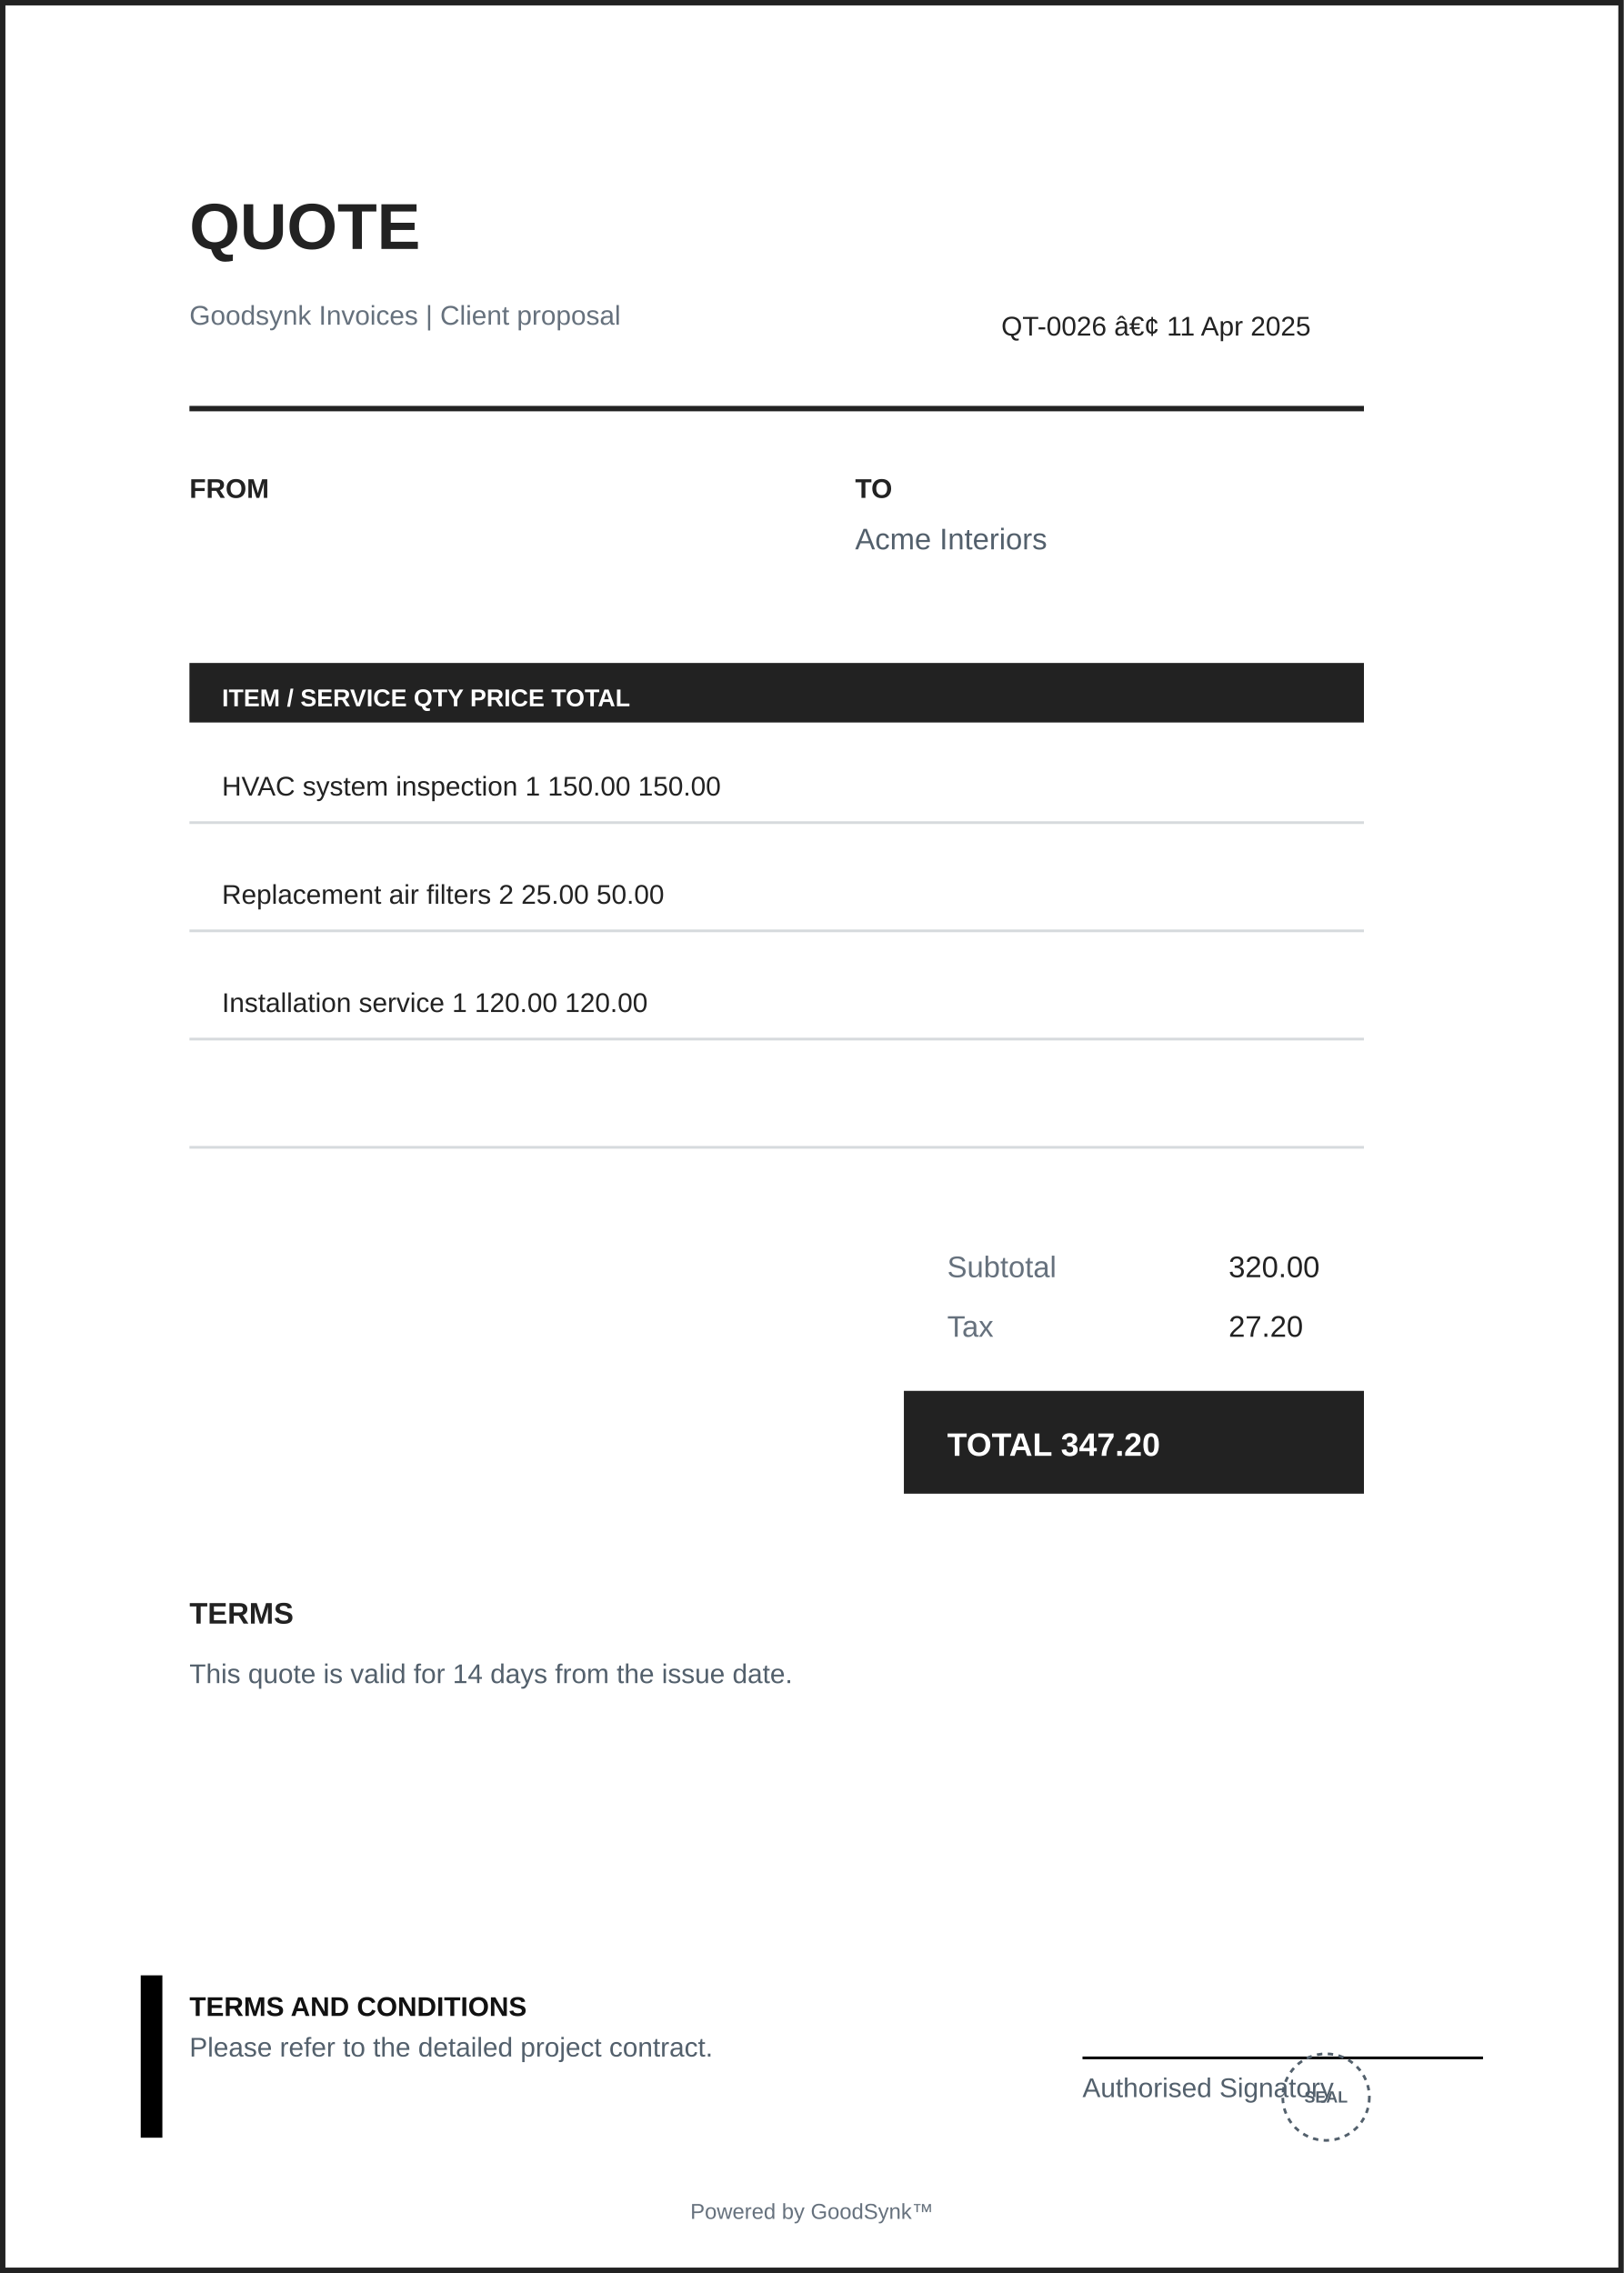
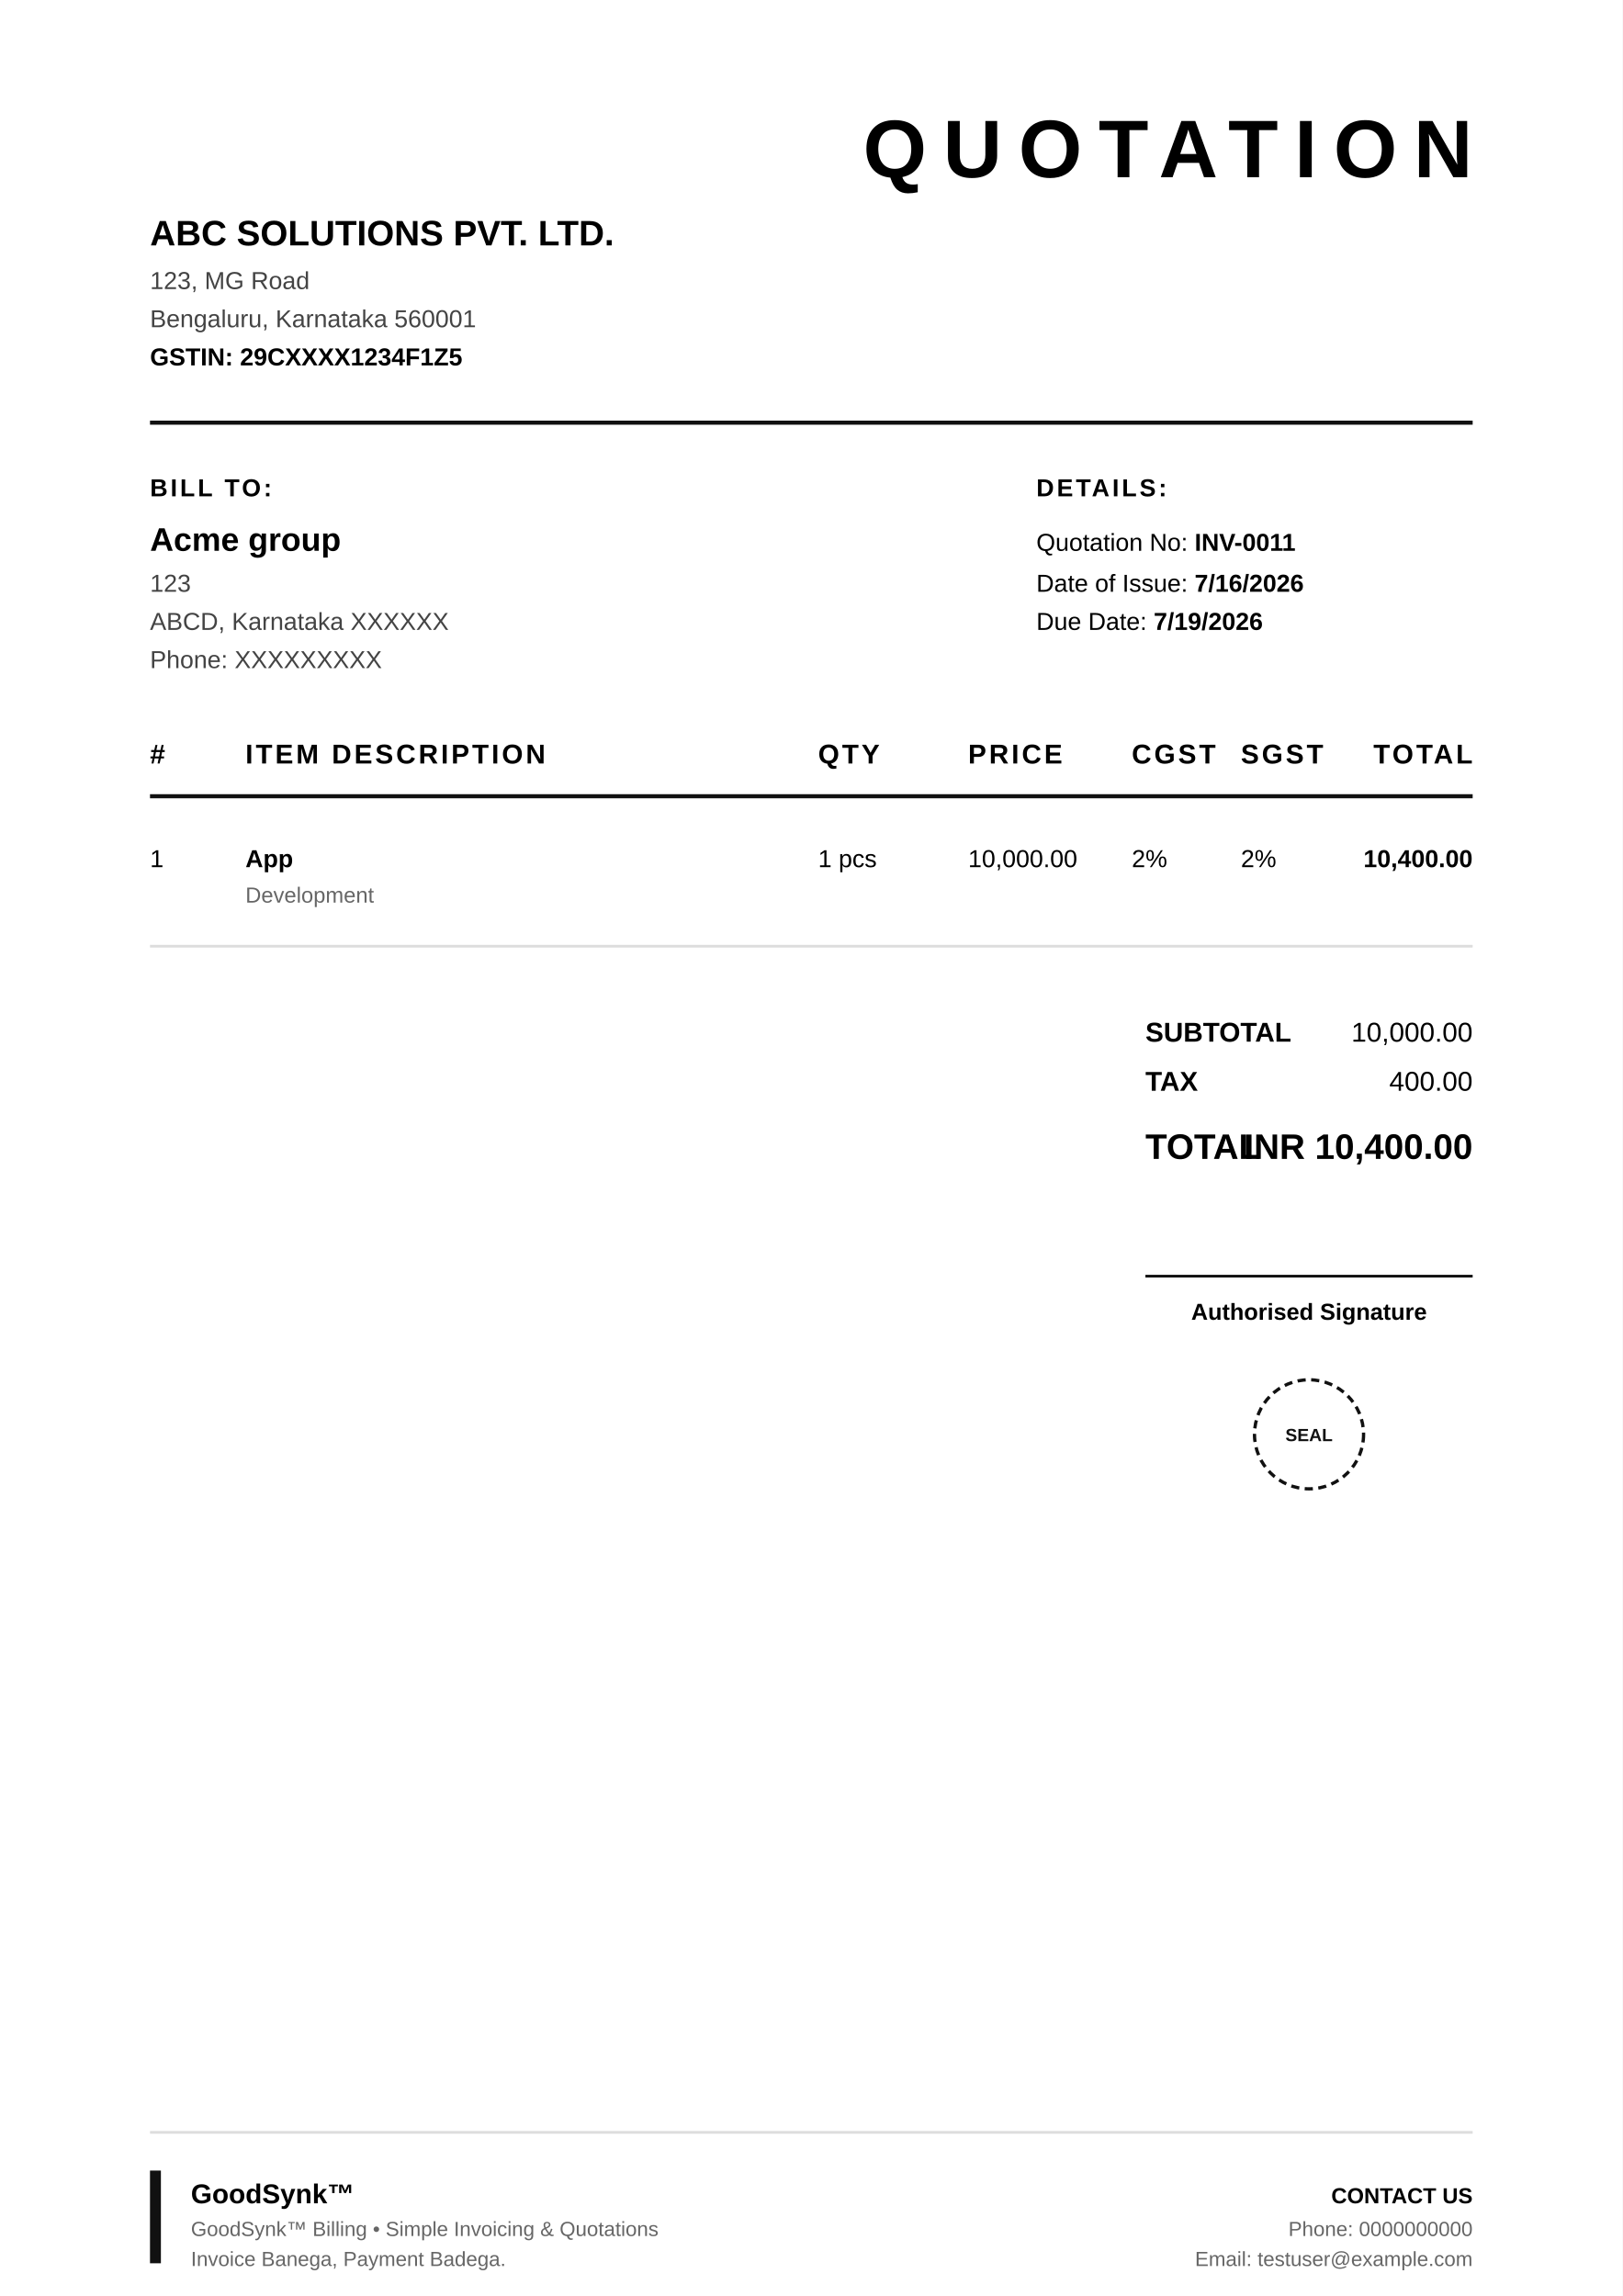
- <svg xmlns="http://www.w3.org/2000/svg" viewBox="0 0 600 840">
-   <rect width="600" height="840" fill="#fff" />
-   <rect x="1" y="1" width="598" height="838" fill="#fff" stroke="#222" stroke-width="2" />
-   <text x="70" y="92" fill="#222" font-family="Arial" font-size="24" font-weight="700">QUOTE</text>
-   <text x="70" y="120" fill="#66717d" font-family="Arial" font-size="10">Goodsynk Invoices  |  Client proposal</text>
-   <text x="370" y="124" fill="#222" font-family="Arial" font-size="10">QT-0026  â€¢  11 Apr 2025</text>
-   <path d="M70 151h434" stroke="#222" stroke-width="2" />
-   <text x="70" y="184" fill="#222" font-family="Arial" font-size="10" font-weight="700">FROM</text>
-   <text x="316" y="184" fill="#222" font-family="Arial" font-size="10" font-weight="700">TO</text>
-   <text x="316" y="203" fill="#53606c" font-family="Arial" font-size="11">Acme Interiors</text>
-   <rect x="70" y="245" width="434" height="22" fill="#222" />
-   <text x="82" y="261" fill="#fff" font-family="Arial" font-size="9" font-weight="700">ITEM / SERVICE                         QTY        PRICE        TOTAL</text>
-   <path d="M70 304h434M70 344h434M70 384h434M70 424h434" stroke="#d6dadd" />
-   <text x="82" y="294" fill="#222" font-family="Arial" font-size="10">HVAC system inspection                 1          150.00       150.00</text>
-   <text x="82" y="334" fill="#222" font-family="Arial" font-size="10">Replacement air filters                2           25.00        50.00</text>
-   <text x="82" y="374" fill="#222" font-family="Arial" font-size="10">Installation service                   1          120.00       120.00</text>
-   <text x="350" y="472" fill="#66717d" font-family="Arial" font-size="11">Subtotal</text>
-   <text x="454" y="472" fill="#222" font-family="Arial" font-size="11">320.00</text>
-   <text x="350" y="494" fill="#66717d" font-family="Arial" font-size="11">Tax</text>
-   <text x="454" y="494" fill="#222" font-family="Arial" font-size="11">27.20</text>
-   <rect x="334" y="514" width="170" height="38" fill="#222" />
-   <text x="350" y="538" fill="#fff" font-family="Arial" font-size="12" font-weight="700">TOTAL  347.20</text>
-   <text x="70" y="600" fill="#222" font-family="Arial" font-size="11" font-weight="700">TERMS</text>
-   <text x="70" y="622" fill="#53606c" font-family="Arial" font-size="10">This quote is valid for 14 days from the issue date.</text>
-   <path d="M370 700h134" stroke="#222" />
-   <text x="390" y="720" fill="#66717d" font-family="Arial" font-size="10">Customer signature</text>
-   <g id="custom-footer">
-     <rect x="24" y="670" width="552" height="146" fill="#fff" />
-     <rect x="52" y="730" width="8" height="60" fill="#000000" />
-     <text x="70" y="745" fill="#111" font-family="Arial" font-size="10" font-weight="700">TERMS AND CONDITIONS</text>
-     <text x="70" y="760" fill="#53606c" font-family="Arial" font-size="10">Please refer to the detailed project contract.</text>
-     <rect x="400" y="760" width="148" height="1" fill="#000" />
-     <text x="400" y="775" fill="#53606c" font-family="Arial" font-size="10">Authorised Signatory</text>
-     <circle cx="490" cy="775" r="16" fill="none" stroke="#53606c" stroke-width="1" stroke-dasharray="2,2" />
-     <text x="490" y="777" text-anchor="middle" font-family="Arial" font-size="6" font-weight="700" fill="#53606c">SEAL</text>
-   </g>
-   <text x="300" y="820" text-anchor="middle" font-family="Arial" font-size="8" fill="#66717d">Powered by GoodSynk™</text>
+ <svg xmlns="http://www.w3.org/2000/svg" width="595" height="842" viewBox="0 0 595 842">
+   <rect width="595" height="842" fill="#fff" />
+   <text x="540" y="65" text-anchor="end" font-family="Arial" font-size="30" font-weight="700" letter-spacing="6">QUOTATION</text>
+   <text x="55" y="90" font-family="Arial" font-size="13" font-weight="700">ABC SOLUTIONS PVT. LTD.</text>
+   <text x="55" y="106" font-family="Arial" font-size="9" fill="#444">123, MG Road</text>
+   <text x="55" y="120" font-family="Arial" font-size="9" fill="#444">Bengaluru, Karnataka 560001</text>
+   <text x="55" y="134" font-family="Arial" font-size="9" font-weight="700">GSTIN: 29CXXXX1234F1Z5</text>
+   <line x1="55" y1="155" x2="540" y2="155" stroke="#111" stroke-width="1.5" />
+   <text x="55" y="182" font-family="Arial" font-size="9" font-weight="700" letter-spacing="1">BILL TO:</text>
+   <text x="55" y="202" font-family="Arial" font-size="12" font-weight="700">Acme group</text>
+   <text x="55" y="217" font-family="Arial" font-size="9" fill="#444">123</text>
+   <text x="55" y="231" font-family="Arial" font-size="9" fill="#444">ABCD, Karnataka XXXXXX</text>
+   <text x="55" y="245" font-family="Arial" font-size="9" fill="#444">Phone: XXXXXXXXX</text>
+   <text x="380" y="182" font-family="Arial" font-size="9" font-weight="700" letter-spacing="1">DETAILS:</text>
+   <text x="380" y="202" font-family="Arial" font-size="9">Quotation No: <tspan font-weight="700">INV-0011</tspan>
+   </text>
+   <text x="380" y="217" font-family="Arial" font-size="9">Date of Issue: <tspan font-weight="700">7/16/2026</tspan>
+   </text>
+   <text x="380" y="231" font-family="Arial" font-size="9">Due Date: <tspan font-weight="700">7/19/2026</tspan>
+   </text>
+   <text x="55" y="280" font-family="Arial" font-size="10" font-weight="700" letter-spacing="1">#</text>
+   <text x="90" y="280" font-family="Arial" font-size="10" font-weight="700" letter-spacing="1">ITEM DESCRIPTION</text>
+   <text x="300" y="280" font-family="Arial" font-size="10" font-weight="700" letter-spacing="1">QTY</text>
+   <text x="355" y="280" font-family="Arial" font-size="10" font-weight="700" letter-spacing="1">PRICE</text>
+   <text x="415" y="280" font-family="Arial" font-size="10" font-weight="700" letter-spacing="1">CGST</text>
+   <text x="455" y="280" font-family="Arial" font-size="10" font-weight="700" letter-spacing="1">SGST</text>
+   <text x="540" y="280" text-anchor="end" font-family="Arial" font-size="10" font-weight="700" letter-spacing="1">TOTAL</text>
+   <line x1="55" y1="292" x2="540" y2="292" stroke="#111" stroke-width="1.5" />
+   <text x="55" y="318" font-family="Arial" font-size="9">1</text>
+   <text x="90" y="318" font-family="Arial" font-size="9" font-weight="700">App</text>
+   <text x="90" y="331" font-family="Arial" font-size="8" fill="#666">Development</text>
+   <text x="300" y="318" font-family="Arial" font-size="9">1 pcs</text>
+   <text x="355" y="318" font-family="Arial" font-size="9">10,000.00</text>
+   <text x="415" y="318" font-family="Arial" font-size="9">2%</text>
+   <text x="455" y="318" font-family="Arial" font-size="9">2%</text>
+   <text x="540" y="318" text-anchor="end" font-family="Arial" font-size="9" font-weight="700">10,400.00</text>
+   <line x1="55" y1="347" x2="540" y2="347" stroke="#ddd" />
+   <text x="420" y="382" font-family="Arial" font-size="10" font-weight="700">SUBTOTAL</text>
+   <text x="540" y="382" text-anchor="end" font-family="Arial" font-size="10">10,000.00</text>
+   <text x="420" y="400" font-family="Arial" font-size="10" font-weight="700">TAX</text>
+   <text x="540" y="400" text-anchor="end" font-family="Arial" font-size="10">400.00</text>
+   <text x="420" y="425" font-family="Arial" font-size="13" font-weight="700">TOTAL</text>
+   <text x="540" y="425" text-anchor="end" font-family="Arial" font-size="13" font-weight="700">INR 10,400.00</text>
+   <line x1="420" y1="468" x2="540" y2="468" stroke="#111" />
+   <text x="480" y="484" text-anchor="middle" font-family="Arial" font-size="8.5" font-weight="700">Authorised Signature</text>
+   <circle cx="480" cy="526" r="20" fill="none" stroke="#111" stroke-width="1.2" stroke-dasharray="3,2" />
+   <text x="480" y="528.5" text-anchor="middle" font-family="Arial" font-size="6.5" font-weight="700" fill="#111">SEAL</text>
+   <line x1="55" y1="782" x2="540" y2="782" stroke="#ddd" />
+   <rect x="55" y="796" width="4" height="34" fill="#111" />
+   <text x="70" y="808" font-family="Arial" font-size="10" font-weight="700">GoodSynk™</text>
+   <text x="70" y="820" font-family="Arial" font-size="7.5" fill="#666">GoodSynk™ Billing  •  Simple Invoicing &amp; Quotations</text>
+   <text x="70" y="831" font-family="Arial" font-size="7.5" fill="#666">Invoice Banega, Payment Badega.</text>
+   <text x="540" y="808" text-anchor="end" font-family="Arial" font-size="8" font-weight="700">CONTACT US</text>
+   <text x="540" y="820" text-anchor="end" font-family="Arial" font-size="7.5" fill="#666">Phone: 0000000000</text>
+   <text x="540" y="831" text-anchor="end" font-family="Arial" font-size="7.5" fill="#666">Email: testuser@example.com</text>
</svg>
